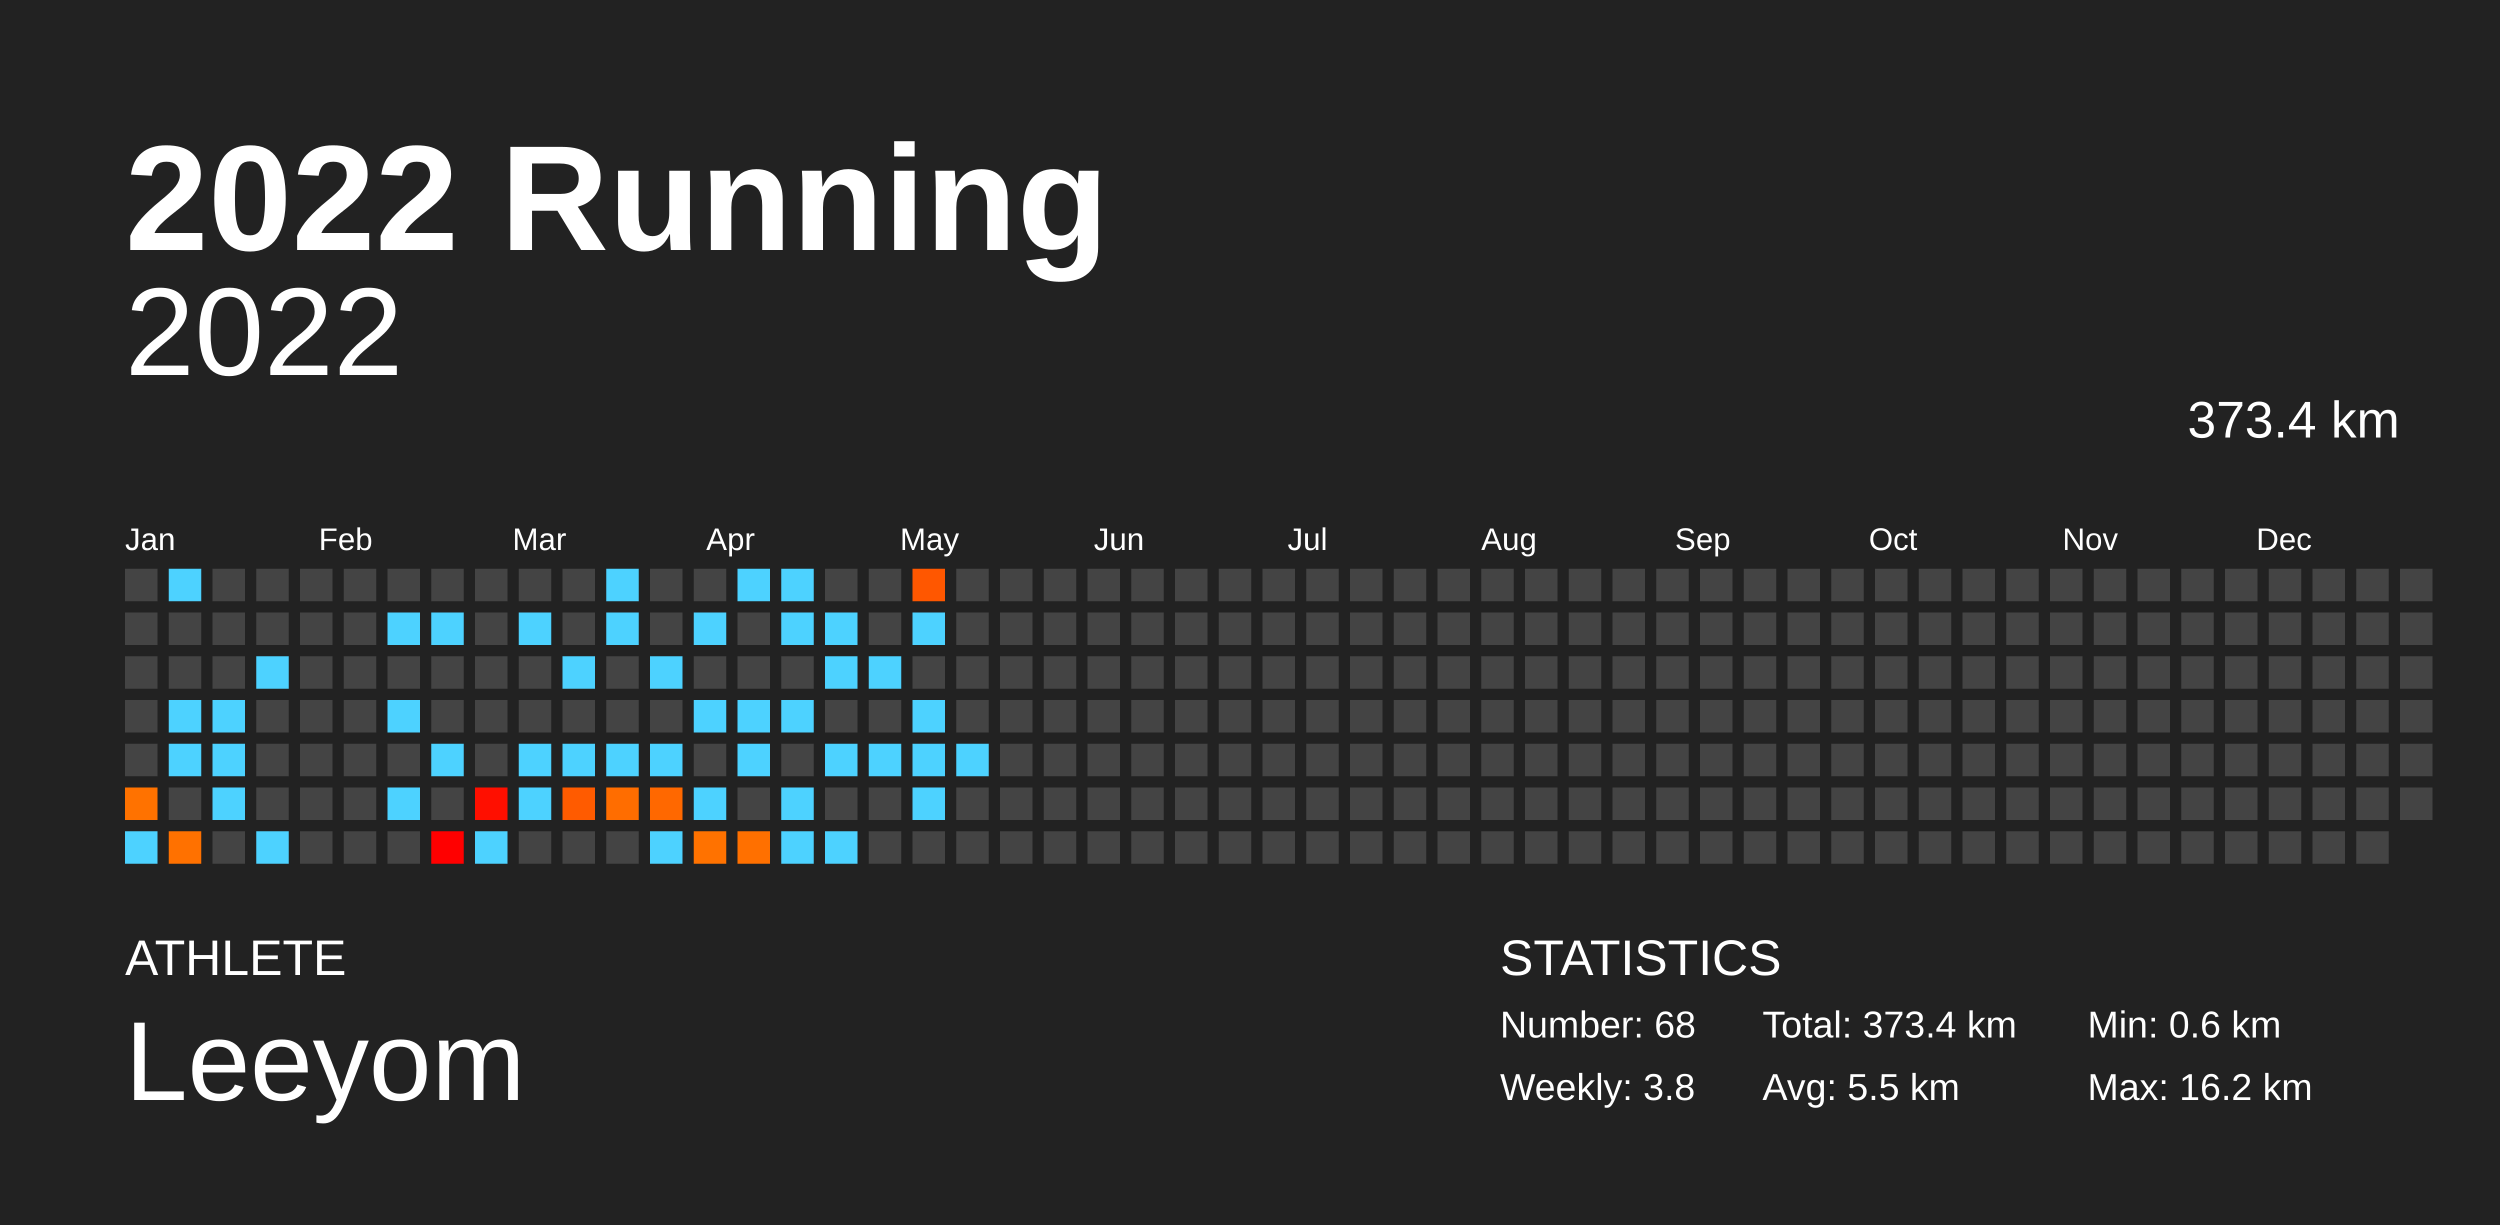
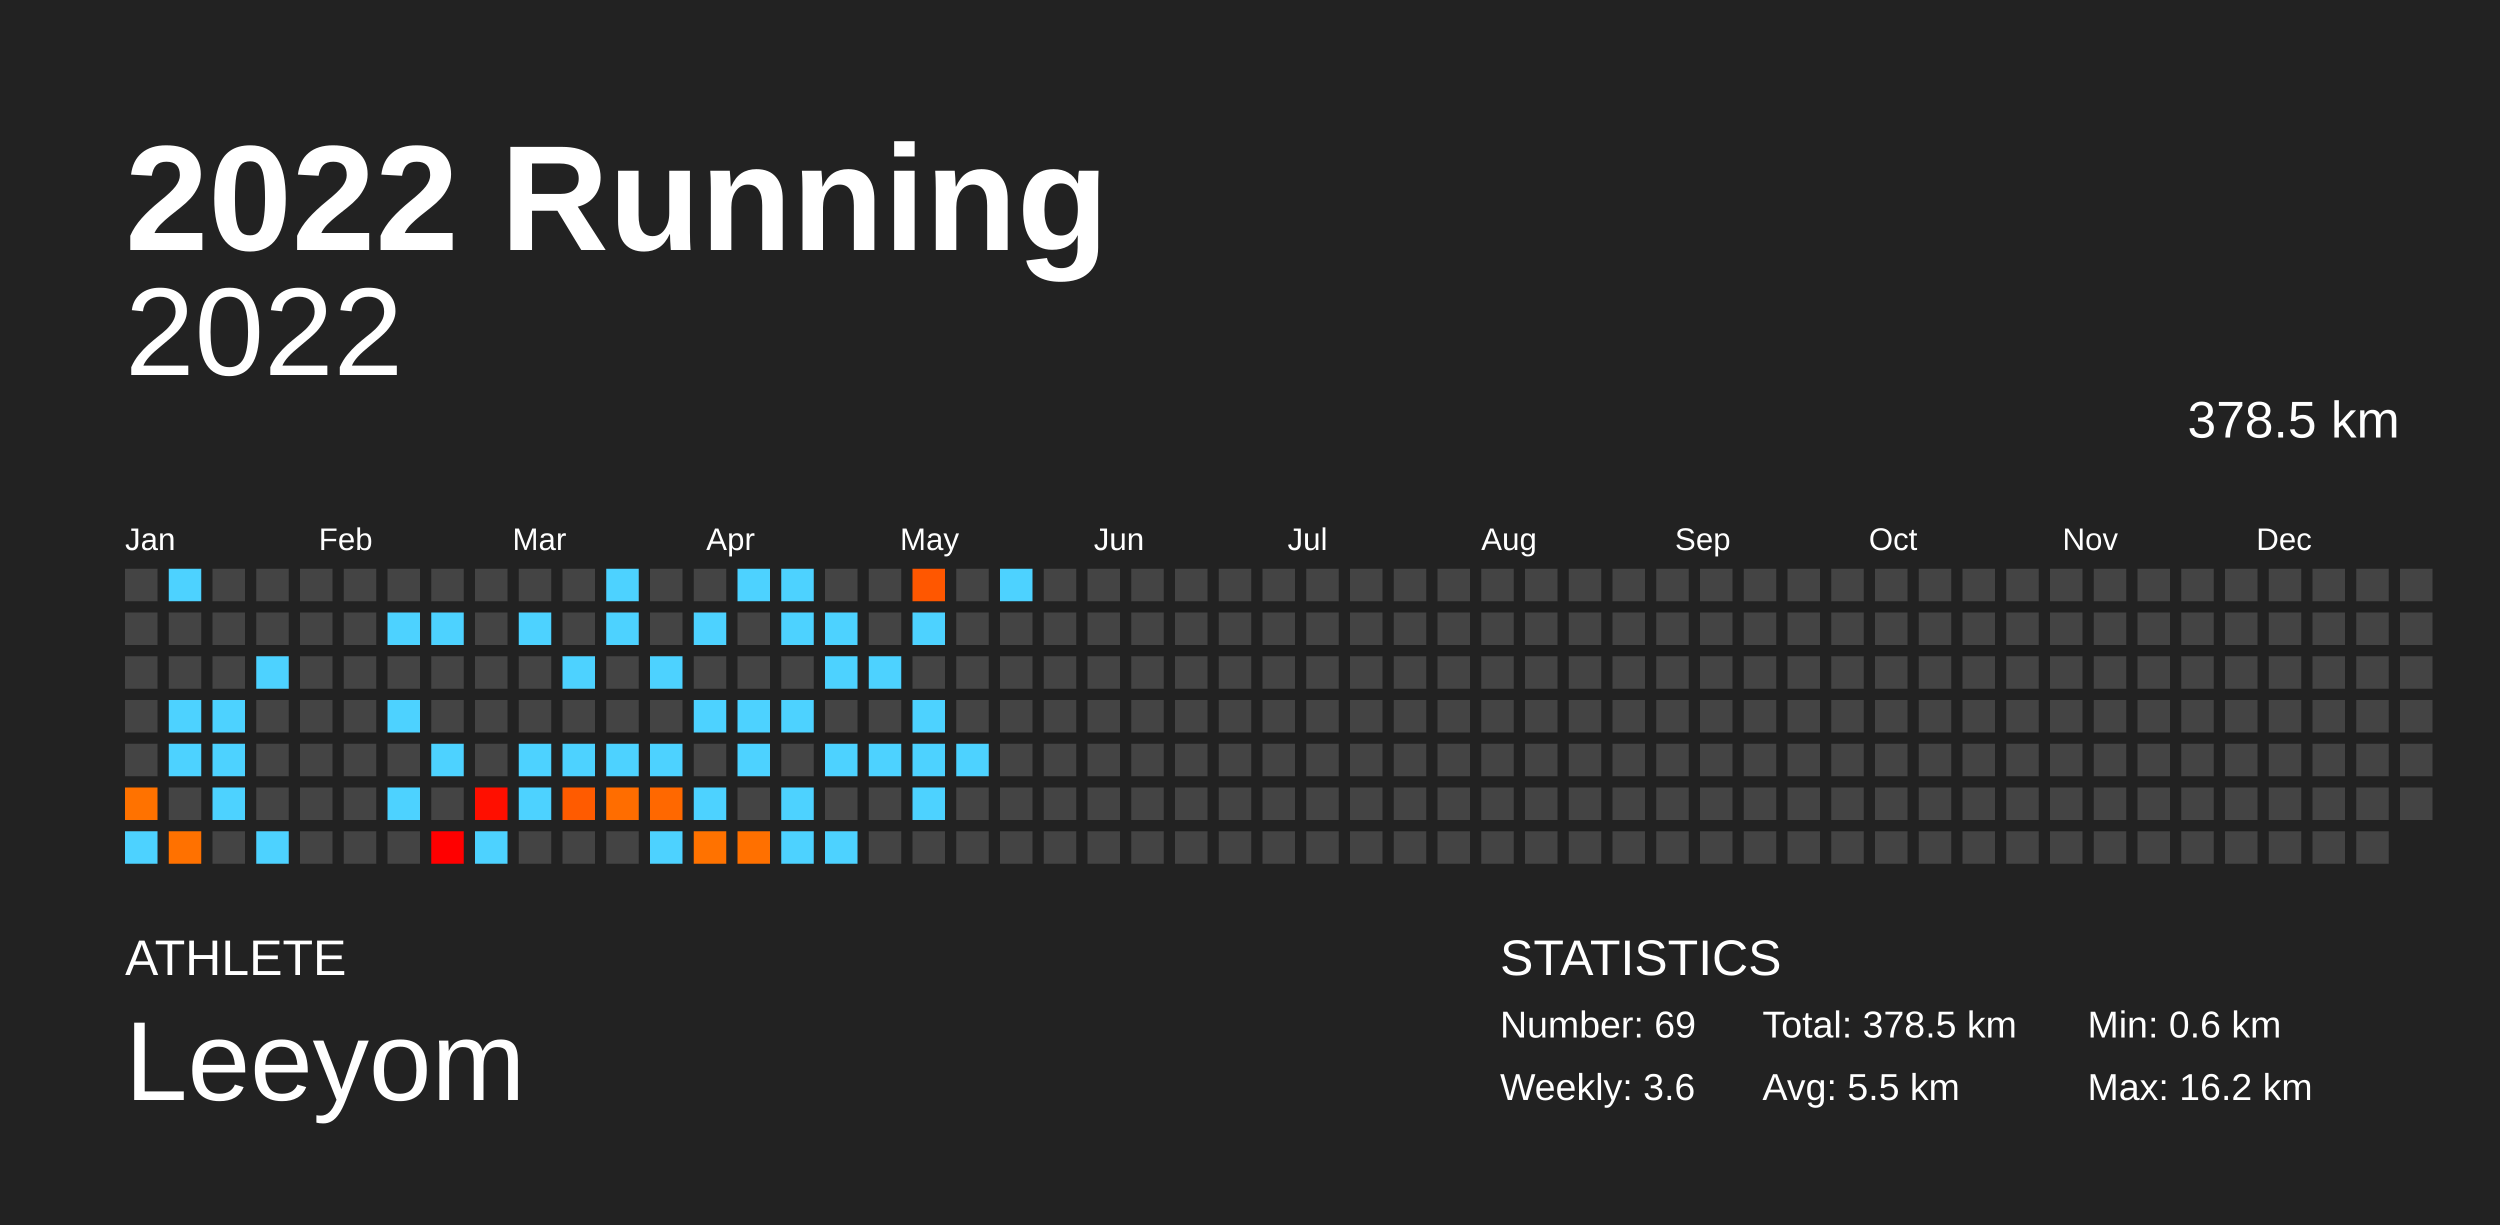
<svg xmlns="http://www.w3.org/2000/svg" baseProfile="full" height="98mm" version="1.1" viewBox="0,0,200,98" width="200mm">
  <defs />
  <rect fill="#222222" height="98" width="200" x="0" y="0" />
  <text fill="#FFFFFF" style="font-size:12px; font-family:Arial; font-weight:bold;" x="10" y="20">2022 Running</text>
  <text fill="#FFFFFF" style="font-size:4px; font-family:Arial" x="10" y="78">ATHLETE</text>
  <text fill="#FFFFFF" style="font-size:9px; font-family:Arial" x="10" y="88">Leeyom</text>
  <text fill="#FFFFFF" style="font-size:4px; font-family:Arial" x="120" y="78">STATISTICS</text>
-   <text fill="#FFFFFF" style="font-size:3px; font-family:Arial" x="120" y="83">Number: 68</text>
-   <text fill="#FFFFFF" style="font-size:3px; font-family:Arial" x="120" y="88">Weekly: 3.8</text>
-   <text fill="#FFFFFF" style="font-size:3px; font-family:Arial" x="141" y="83">Total: 373.4 km</text>
+   <text fill="#FFFFFF" style="font-size:3px; font-family:Arial" x="120" y="83">Number: 69</text>
+   <text fill="#FFFFFF" style="font-size:3px; font-family:Arial" x="120" y="88">Weekly: 3.6</text>
+   <text fill="#FFFFFF" style="font-size:3px; font-family:Arial" x="141" y="83">Total: 378.5 km</text>
  <text fill="#FFFFFF" style="font-size:3px; font-family:Arial" x="141" y="88">Avg: 5.5 km</text>
  <text fill="#FFFFFF" style="font-size:3px; font-family:Arial" x="167" y="83">Min: 0.6 km</text>
  <text fill="#FFFFFF" style="font-size:3px; font-family:Arial" x="167" y="88">Max: 16.2 km</text>
  <text alignment-baseline="hanging" fill="#FFFFFF" style="font-size:10.0px; font-family:Arial;" x="10" y="30">2022</text>
-   <text alignment-baseline="hanging" fill="#FFFFFF" style="font-size:4.125px; font-family:Arial;" x="175" y="35">373.4 km</text>
+   <text alignment-baseline="hanging" fill="#FFFFFF" style="font-size:4.125px; font-family:Arial;" x="175" y="35">378.5 km</text>
  <text fill="#FFFFFF" style="font-size:2.5px; font-family:Arial" x="10.0" y="44">Jan</text>
  <text fill="#FFFFFF" style="font-size:2.5px; font-family:Arial" x="25.5" y="44">Feb</text>
  <text fill="#FFFFFF" style="font-size:2.5px; font-family:Arial" x="41.0" y="44">Mar</text>
  <text fill="#FFFFFF" style="font-size:2.5px; font-family:Arial" x="56.5" y="44">Apr</text>
  <text fill="#FFFFFF" style="font-size:2.5px; font-family:Arial" x="72.0" y="44">May</text>
  <text fill="#FFFFFF" style="font-size:2.5px; font-family:Arial" x="87.5" y="44">Jun</text>
  <text fill="#FFFFFF" style="font-size:2.5px; font-family:Arial" x="103.0" y="44">Jul</text>
  <text fill="#FFFFFF" style="font-size:2.5px; font-family:Arial" x="118.5" y="44">Aug</text>
  <text fill="#FFFFFF" style="font-size:2.5px; font-family:Arial" x="134.0" y="44">Sep</text>
  <text fill="#FFFFFF" style="font-size:2.5px; font-family:Arial" x="149.5" y="44">Oct</text>
  <text fill="#FFFFFF" style="font-size:2.5px; font-family:Arial" x="165.0" y="44">Nov</text>
  <text fill="#FFFFFF" style="font-size:2.5px; font-family:Arial" x="180.5" y="44">Dec</text>
  <rect fill="#444444" height="2.6" width="2.6" x="10.0" y="45.5" />
  <rect fill="#444444" height="2.6" width="2.6" x="10.0" y="49.0" />
  <rect fill="#444444" height="2.6" width="2.6" x="10.0" y="52.5" />
  <rect fill="#444444" height="2.6" width="2.6" x="10.0" y="56.0" />
  <rect fill="#444444" height="2.6" width="2.6" x="10.0" y="59.5" />
  <rect fill="#ff7200" height="2.6" width="2.6" x="10.0" y="63.0" />
  <rect fill="#4dd2ff" height="2.6" width="2.6" x="10.0" y="66.5" />
  <rect fill="#4dd2ff" height="2.6" width="2.6" x="13.5" y="45.5" />
  <rect fill="#444444" height="2.6" width="2.6" x="13.5" y="49.0" />
  <rect fill="#444444" height="2.6" width="2.6" x="13.5" y="52.5" />
  <rect fill="#4dd2ff" height="2.6" width="2.6" x="13.5" y="56.0" />
  <rect fill="#4dd2ff" height="2.6" width="2.6" x="13.5" y="59.5" />
  <rect fill="#444444" height="2.6" width="2.6" x="13.5" y="63.0" />
  <rect fill="#ff7100" height="2.6" width="2.6" x="13.5" y="66.5" />
  <rect fill="#444444" height="2.6" width="2.6" x="17.0" y="45.5" />
  <rect fill="#444444" height="2.6" width="2.6" x="17.0" y="49.0" />
  <rect fill="#444444" height="2.6" width="2.6" x="17.0" y="52.5" />
  <rect fill="#4dd2ff" height="2.6" width="2.6" x="17.0" y="56.0" />
  <rect fill="#4dd2ff" height="2.6" width="2.6" x="17.0" y="59.5" />
  <rect fill="#4dd2ff" height="2.6" width="2.6" x="17.0" y="63.0" />
  <rect fill="#444444" height="2.6" width="2.6" x="17.0" y="66.5" />
  <rect fill="#444444" height="2.6" width="2.6" x="20.5" y="45.5" />
  <rect fill="#444444" height="2.6" width="2.6" x="20.5" y="49.0" />
  <rect fill="#4dd2ff" height="2.6" width="2.6" x="20.5" y="52.5" />
  <rect fill="#444444" height="2.6" width="2.6" x="20.5" y="56.0" />
  <rect fill="#444444" height="2.6" width="2.6" x="20.5" y="59.5" />
  <rect fill="#444444" height="2.6" width="2.6" x="20.5" y="63.0" />
  <rect fill="#4dd2ff" height="2.6" width="2.6" x="20.5" y="66.5" />
  <rect fill="#444444" height="2.6" width="2.6" x="24.0" y="45.5" />
  <rect fill="#444444" height="2.6" width="2.6" x="24.0" y="49.0" />
  <rect fill="#444444" height="2.6" width="2.6" x="24.0" y="52.5" />
  <rect fill="#444444" height="2.6" width="2.6" x="24.0" y="56.0" />
  <rect fill="#444444" height="2.6" width="2.6" x="24.0" y="59.5" />
  <rect fill="#444444" height="2.6" width="2.6" x="24.0" y="63.0" />
  <rect fill="#444444" height="2.6" width="2.6" x="24.0" y="66.5" />
  <rect fill="#444444" height="2.6" width="2.6" x="27.5" y="45.5" />
  <rect fill="#444444" height="2.6" width="2.6" x="27.5" y="49.0" />
  <rect fill="#444444" height="2.6" width="2.6" x="27.5" y="52.5" />
  <rect fill="#444444" height="2.6" width="2.6" x="27.5" y="56.0" />
  <rect fill="#444444" height="2.6" width="2.6" x="27.5" y="59.5" />
  <rect fill="#444444" height="2.6" width="2.6" x="27.5" y="63.0" />
  <rect fill="#444444" height="2.6" width="2.6" x="27.5" y="66.5" />
  <rect fill="#444444" height="2.6" width="2.6" x="31.0" y="45.5" />
  <rect fill="#4dd2ff" height="2.6" width="2.6" x="31.0" y="49.0" />
  <rect fill="#444444" height="2.6" width="2.6" x="31.0" y="52.5" />
  <rect fill="#4dd2ff" height="2.6" width="2.6" x="31.0" y="56.0" />
  <rect fill="#444444" height="2.6" width="2.6" x="31.0" y="59.5" />
  <rect fill="#4dd2ff" height="2.6" width="2.6" x="31.0" y="63.0" />
  <rect fill="#444444" height="2.6" width="2.6" x="31.0" y="66.5" />
  <rect fill="#444444" height="2.6" width="2.6" x="34.5" y="45.5" />
  <rect fill="#4dd2ff" height="2.6" width="2.6" x="34.5" y="49.0" />
  <rect fill="#444444" height="2.6" width="2.6" x="34.5" y="52.5" />
  <rect fill="#444444" height="2.6" width="2.6" x="34.5" y="56.0" />
  <rect fill="#4dd2ff" height="2.6" width="2.6" x="34.5" y="59.5" />
  <rect fill="#444444" height="2.6" width="2.6" x="34.5" y="63.0" />
  <rect fill="#ff0000" height="2.6" width="2.6" x="34.5" y="66.5" />
  <rect fill="#444444" height="2.6" width="2.6" x="38.0" y="45.5" />
  <rect fill="#444444" height="2.6" width="2.6" x="38.0" y="49.0" />
  <rect fill="#444444" height="2.6" width="2.6" x="38.0" y="52.5" />
  <rect fill="#444444" height="2.6" width="2.6" x="38.0" y="56.0" />
  <rect fill="#444444" height="2.6" width="2.6" x="38.0" y="59.5" />
  <rect fill="#ff0f00" height="2.6" width="2.6" x="38.0" y="63.0" />
  <rect fill="#4dd2ff" height="2.6" width="2.6" x="38.0" y="66.5" />
  <rect fill="#444444" height="2.6" width="2.6" x="41.5" y="45.5" />
  <rect fill="#4dd2ff" height="2.6" width="2.6" x="41.5" y="49.0" />
  <rect fill="#444444" height="2.6" width="2.6" x="41.5" y="52.5" />
  <rect fill="#444444" height="2.6" width="2.6" x="41.5" y="56.0" />
  <rect fill="#4dd2ff" height="2.6" width="2.6" x="41.5" y="59.5" />
  <rect fill="#4dd2ff" height="2.6" width="2.6" x="41.5" y="63.0" />
  <rect fill="#444444" height="2.6" width="2.6" x="41.5" y="66.5" />
  <rect fill="#444444" height="2.6" width="2.6" x="45.0" y="45.5" />
  <rect fill="#444444" height="2.6" width="2.6" x="45.0" y="49.0" />
  <rect fill="#4dd2ff" height="2.6" width="2.6" x="45.0" y="52.5" />
  <rect fill="#444444" height="2.6" width="2.6" x="45.0" y="56.0" />
  <rect fill="#4dd2ff" height="2.6" width="2.6" x="45.0" y="59.5" />
  <rect fill="#ff5b00" height="2.6" width="2.6" x="45.0" y="63.0" />
  <rect fill="#444444" height="2.6" width="2.6" x="45.0" y="66.5" />
  <rect fill="#4dd2ff" height="2.6" width="2.6" x="48.5" y="45.5" />
  <rect fill="#4dd2ff" height="2.6" width="2.6" x="48.5" y="49.0" />
  <rect fill="#444444" height="2.6" width="2.6" x="48.5" y="52.5" />
  <rect fill="#444444" height="2.6" width="2.6" x="48.5" y="56.0" />
  <rect fill="#4dd2ff" height="2.6" width="2.6" x="48.5" y="59.5" />
  <rect fill="#ff6d00" height="2.6" width="2.6" x="48.5" y="63.0" />
  <rect fill="#444444" height="2.6" width="2.6" x="48.5" y="66.5" />
  <rect fill="#444444" height="2.6" width="2.6" x="52.0" y="45.5" />
  <rect fill="#444444" height="2.6" width="2.6" x="52.0" y="49.0" />
  <rect fill="#4dd2ff" height="2.6" width="2.6" x="52.0" y="52.5" />
  <rect fill="#444444" height="2.6" width="2.6" x="52.0" y="56.0" />
  <rect fill="#4dd2ff" height="2.6" width="2.6" x="52.0" y="59.5" />
  <rect fill="#ff6800" height="2.6" width="2.6" x="52.0" y="63.0" />
  <rect fill="#4dd2ff" height="2.6" width="2.6" x="52.0" y="66.5" />
  <rect fill="#444444" height="2.6" width="2.6" x="55.5" y="45.5" />
  <rect fill="#4dd2ff" height="2.6" width="2.6" x="55.5" y="49.0" />
  <rect fill="#444444" height="2.6" width="2.6" x="55.5" y="52.5" />
  <rect fill="#4dd2ff" height="2.6" width="2.6" x="55.5" y="56.0" />
  <rect fill="#444444" height="2.6" width="2.6" x="55.5" y="59.5" />
  <rect fill="#4dd2ff" height="2.6" width="2.6" x="55.5" y="63.0" />
  <rect fill="#ff7200" height="2.6" width="2.6" x="55.5" y="66.5" />
  <rect fill="#4dd2ff" height="2.6" width="2.6" x="59.0" y="45.5" />
  <rect fill="#444444" height="2.6" width="2.6" x="59.0" y="49.0" />
  <rect fill="#444444" height="2.6" width="2.6" x="59.0" y="52.5" />
  <rect fill="#4dd2ff" height="2.6" width="2.6" x="59.0" y="56.0" />
  <rect fill="#4dd2ff" height="2.6" width="2.6" x="59.0" y="59.5" />
  <rect fill="#444444" height="2.6" width="2.6" x="59.0" y="63.0" />
  <rect fill="#ff7000" height="2.6" width="2.6" x="59.0" y="66.5" />
  <rect fill="#4dd2ff" height="2.6" width="2.6" x="62.5" y="45.5" />
  <rect fill="#4dd2ff" height="2.6" width="2.6" x="62.5" y="49.0" />
  <rect fill="#444444" height="2.6" width="2.6" x="62.5" y="52.5" />
  <rect fill="#4dd2ff" height="2.6" width="2.6" x="62.5" y="56.0" />
  <rect fill="#444444" height="2.6" width="2.6" x="62.5" y="59.5" />
  <rect fill="#4dd2ff" height="2.6" width="2.6" x="62.5" y="63.0" />
  <rect fill="#4dd2ff" height="2.6" width="2.6" x="62.5" y="66.5" />
  <rect fill="#444444" height="2.6" width="2.6" x="66.0" y="45.5" />
  <rect fill="#4dd2ff" height="2.6" width="2.6" x="66.0" y="49.0" />
  <rect fill="#4dd2ff" height="2.6" width="2.6" x="66.0" y="52.5" />
  <rect fill="#444444" height="2.6" width="2.6" x="66.0" y="56.0" />
  <rect fill="#4dd2ff" height="2.6" width="2.6" x="66.0" y="59.5" />
  <rect fill="#444444" height="2.6" width="2.6" x="66.0" y="63.0" />
  <rect fill="#4dd2ff" height="2.6" width="2.6" x="66.0" y="66.5" />
  <rect fill="#444444" height="2.6" width="2.6" x="69.5" y="45.5" />
  <rect fill="#444444" height="2.6" width="2.6" x="69.5" y="49.0" />
  <rect fill="#4dd2ff" height="2.6" width="2.6" x="69.5" y="52.5" />
  <rect fill="#444444" height="2.6" width="2.6" x="69.5" y="56.0" />
  <rect fill="#4dd2ff" height="2.6" width="2.6" x="69.5" y="59.5" />
  <rect fill="#444444" height="2.6" width="2.6" x="69.5" y="63.0" />
  <rect fill="#444444" height="2.6" width="2.6" x="69.5" y="66.5" />
  <rect fill="#ff5700" height="2.6" width="2.6" x="73.0" y="45.5" />
  <rect fill="#4dd2ff" height="2.6" width="2.6" x="73.0" y="49.0" />
  <rect fill="#444444" height="2.6" width="2.6" x="73.0" y="52.5" />
  <rect fill="#4dd2ff" height="2.6" width="2.6" x="73.0" y="56.0" />
  <rect fill="#4dd2ff" height="2.6" width="2.6" x="73.0" y="59.5" />
  <rect fill="#4dd2ff" height="2.6" width="2.6" x="73.0" y="63.0" />
  <rect fill="#444444" height="2.6" width="2.6" x="73.0" y="66.5" />
  <rect fill="#444444" height="2.6" width="2.6" x="76.5" y="45.5" />
  <rect fill="#444444" height="2.6" width="2.6" x="76.5" y="49.0" />
  <rect fill="#444444" height="2.6" width="2.6" x="76.5" y="52.5" />
  <rect fill="#444444" height="2.6" width="2.6" x="76.5" y="56.0" />
  <rect fill="#4dd2ff" height="2.6" width="2.6" x="76.5" y="59.5" />
  <rect fill="#444444" height="2.6" width="2.6" x="76.5" y="63.0" />
  <rect fill="#444444" height="2.6" width="2.6" x="76.5" y="66.5" />
-   <rect fill="#444444" height="2.6" width="2.6" x="80.0" y="45.5" />
+   <rect fill="#4dd2ff" height="2.6" width="2.6" x="80.0" y="45.5" />
  <rect fill="#444444" height="2.6" width="2.6" x="80.0" y="49.0" />
  <rect fill="#444444" height="2.6" width="2.6" x="80.0" y="52.5" />
  <rect fill="#444444" height="2.6" width="2.6" x="80.0" y="56.0" />
  <rect fill="#444444" height="2.6" width="2.6" x="80.0" y="59.5" />
  <rect fill="#444444" height="2.6" width="2.6" x="80.0" y="63.0" />
  <rect fill="#444444" height="2.6" width="2.6" x="80.0" y="66.5" />
  <rect fill="#444444" height="2.6" width="2.6" x="83.5" y="45.5" />
  <rect fill="#444444" height="2.6" width="2.6" x="83.5" y="49.0" />
  <rect fill="#444444" height="2.6" width="2.6" x="83.5" y="52.5" />
  <rect fill="#444444" height="2.6" width="2.6" x="83.5" y="56.0" />
  <rect fill="#444444" height="2.6" width="2.6" x="83.5" y="59.5" />
  <rect fill="#444444" height="2.6" width="2.6" x="83.5" y="63.0" />
  <rect fill="#444444" height="2.6" width="2.6" x="83.5" y="66.5" />
  <rect fill="#444444" height="2.6" width="2.6" x="87.0" y="45.5" />
  <rect fill="#444444" height="2.6" width="2.6" x="87.0" y="49.0" />
  <rect fill="#444444" height="2.6" width="2.6" x="87.0" y="52.5" />
  <rect fill="#444444" height="2.6" width="2.6" x="87.0" y="56.0" />
  <rect fill="#444444" height="2.6" width="2.6" x="87.0" y="59.5" />
  <rect fill="#444444" height="2.6" width="2.6" x="87.0" y="63.0" />
  <rect fill="#444444" height="2.6" width="2.6" x="87.0" y="66.5" />
  <rect fill="#444444" height="2.6" width="2.6" x="90.5" y="45.5" />
  <rect fill="#444444" height="2.6" width="2.6" x="90.5" y="49.0" />
  <rect fill="#444444" height="2.6" width="2.6" x="90.5" y="52.5" />
  <rect fill="#444444" height="2.6" width="2.6" x="90.5" y="56.0" />
  <rect fill="#444444" height="2.6" width="2.6" x="90.5" y="59.5" />
  <rect fill="#444444" height="2.6" width="2.6" x="90.5" y="63.0" />
  <rect fill="#444444" height="2.6" width="2.6" x="90.5" y="66.5" />
  <rect fill="#444444" height="2.6" width="2.6" x="94.0" y="45.5" />
  <rect fill="#444444" height="2.6" width="2.6" x="94.0" y="49.0" />
  <rect fill="#444444" height="2.6" width="2.6" x="94.0" y="52.5" />
  <rect fill="#444444" height="2.6" width="2.6" x="94.0" y="56.0" />
  <rect fill="#444444" height="2.6" width="2.6" x="94.0" y="59.5" />
  <rect fill="#444444" height="2.6" width="2.6" x="94.0" y="63.0" />
  <rect fill="#444444" height="2.6" width="2.6" x="94.0" y="66.5" />
  <rect fill="#444444" height="2.6" width="2.6" x="97.5" y="45.5" />
  <rect fill="#444444" height="2.6" width="2.6" x="97.5" y="49.0" />
  <rect fill="#444444" height="2.6" width="2.6" x="97.5" y="52.5" />
  <rect fill="#444444" height="2.6" width="2.6" x="97.5" y="56.0" />
  <rect fill="#444444" height="2.6" width="2.6" x="97.5" y="59.5" />
  <rect fill="#444444" height="2.6" width="2.6" x="97.5" y="63.0" />
  <rect fill="#444444" height="2.6" width="2.6" x="97.5" y="66.5" />
  <rect fill="#444444" height="2.6" width="2.6" x="101.0" y="45.5" />
  <rect fill="#444444" height="2.6" width="2.6" x="101.0" y="49.0" />
  <rect fill="#444444" height="2.6" width="2.6" x="101.0" y="52.5" />
  <rect fill="#444444" height="2.6" width="2.6" x="101.0" y="56.0" />
  <rect fill="#444444" height="2.6" width="2.6" x="101.0" y="59.5" />
  <rect fill="#444444" height="2.6" width="2.6" x="101.0" y="63.0" />
  <rect fill="#444444" height="2.6" width="2.6" x="101.0" y="66.5" />
  <rect fill="#444444" height="2.6" width="2.6" x="104.5" y="45.5" />
  <rect fill="#444444" height="2.6" width="2.6" x="104.5" y="49.0" />
  <rect fill="#444444" height="2.6" width="2.6" x="104.5" y="52.5" />
  <rect fill="#444444" height="2.6" width="2.6" x="104.5" y="56.0" />
  <rect fill="#444444" height="2.6" width="2.6" x="104.5" y="59.5" />
  <rect fill="#444444" height="2.6" width="2.6" x="104.5" y="63.0" />
  <rect fill="#444444" height="2.6" width="2.6" x="104.5" y="66.5" />
  <rect fill="#444444" height="2.6" width="2.6" x="108.0" y="45.5" />
  <rect fill="#444444" height="2.6" width="2.6" x="108.0" y="49.0" />
  <rect fill="#444444" height="2.6" width="2.6" x="108.0" y="52.5" />
  <rect fill="#444444" height="2.6" width="2.6" x="108.0" y="56.0" />
  <rect fill="#444444" height="2.6" width="2.6" x="108.0" y="59.5" />
  <rect fill="#444444" height="2.6" width="2.6" x="108.0" y="63.0" />
  <rect fill="#444444" height="2.6" width="2.6" x="108.0" y="66.5" />
  <rect fill="#444444" height="2.6" width="2.6" x="111.5" y="45.5" />
  <rect fill="#444444" height="2.6" width="2.6" x="111.5" y="49.0" />
  <rect fill="#444444" height="2.6" width="2.6" x="111.5" y="52.5" />
  <rect fill="#444444" height="2.6" width="2.6" x="111.5" y="56.0" />
  <rect fill="#444444" height="2.6" width="2.6" x="111.5" y="59.5" />
  <rect fill="#444444" height="2.6" width="2.6" x="111.5" y="63.0" />
  <rect fill="#444444" height="2.6" width="2.6" x="111.5" y="66.5" />
  <rect fill="#444444" height="2.6" width="2.6" x="115.0" y="45.5" />
  <rect fill="#444444" height="2.6" width="2.6" x="115.0" y="49.0" />
  <rect fill="#444444" height="2.6" width="2.6" x="115.0" y="52.5" />
  <rect fill="#444444" height="2.6" width="2.6" x="115.0" y="56.0" />
  <rect fill="#444444" height="2.6" width="2.6" x="115.0" y="59.5" />
  <rect fill="#444444" height="2.6" width="2.6" x="115.0" y="63.0" />
  <rect fill="#444444" height="2.6" width="2.6" x="115.0" y="66.5" />
  <rect fill="#444444" height="2.6" width="2.6" x="118.5" y="45.5" />
  <rect fill="#444444" height="2.6" width="2.6" x="118.5" y="49.0" />
  <rect fill="#444444" height="2.6" width="2.6" x="118.5" y="52.5" />
  <rect fill="#444444" height="2.6" width="2.6" x="118.5" y="56.0" />
  <rect fill="#444444" height="2.6" width="2.6" x="118.5" y="59.5" />
  <rect fill="#444444" height="2.6" width="2.6" x="118.5" y="63.0" />
  <rect fill="#444444" height="2.6" width="2.6" x="118.5" y="66.5" />
  <rect fill="#444444" height="2.6" width="2.6" x="122.0" y="45.5" />
  <rect fill="#444444" height="2.6" width="2.6" x="122.0" y="49.0" />
  <rect fill="#444444" height="2.6" width="2.6" x="122.0" y="52.5" />
  <rect fill="#444444" height="2.6" width="2.6" x="122.0" y="56.0" />
  <rect fill="#444444" height="2.6" width="2.6" x="122.0" y="59.5" />
  <rect fill="#444444" height="2.6" width="2.6" x="122.0" y="63.0" />
  <rect fill="#444444" height="2.6" width="2.6" x="122.0" y="66.5" />
  <rect fill="#444444" height="2.6" width="2.6" x="125.5" y="45.5" />
  <rect fill="#444444" height="2.6" width="2.6" x="125.5" y="49.0" />
  <rect fill="#444444" height="2.6" width="2.6" x="125.5" y="52.5" />
  <rect fill="#444444" height="2.6" width="2.6" x="125.5" y="56.0" />
  <rect fill="#444444" height="2.6" width="2.6" x="125.5" y="59.5" />
  <rect fill="#444444" height="2.6" width="2.6" x="125.5" y="63.0" />
  <rect fill="#444444" height="2.6" width="2.6" x="125.5" y="66.5" />
  <rect fill="#444444" height="2.6" width="2.6" x="129.0" y="45.5" />
  <rect fill="#444444" height="2.6" width="2.6" x="129.0" y="49.0" />
  <rect fill="#444444" height="2.6" width="2.6" x="129.0" y="52.5" />
  <rect fill="#444444" height="2.6" width="2.6" x="129.0" y="56.0" />
  <rect fill="#444444" height="2.6" width="2.6" x="129.0" y="59.5" />
  <rect fill="#444444" height="2.6" width="2.6" x="129.0" y="63.0" />
  <rect fill="#444444" height="2.6" width="2.6" x="129.0" y="66.5" />
  <rect fill="#444444" height="2.6" width="2.6" x="132.5" y="45.5" />
  <rect fill="#444444" height="2.6" width="2.6" x="132.5" y="49.0" />
  <rect fill="#444444" height="2.6" width="2.6" x="132.5" y="52.5" />
  <rect fill="#444444" height="2.6" width="2.6" x="132.5" y="56.0" />
  <rect fill="#444444" height="2.6" width="2.6" x="132.5" y="59.5" />
  <rect fill="#444444" height="2.6" width="2.6" x="132.5" y="63.0" />
  <rect fill="#444444" height="2.6" width="2.6" x="132.5" y="66.5" />
  <rect fill="#444444" height="2.6" width="2.6" x="136.0" y="45.5" />
  <rect fill="#444444" height="2.6" width="2.6" x="136.0" y="49.0" />
  <rect fill="#444444" height="2.6" width="2.6" x="136.0" y="52.5" />
  <rect fill="#444444" height="2.6" width="2.6" x="136.0" y="56.0" />
  <rect fill="#444444" height="2.6" width="2.6" x="136.0" y="59.5" />
  <rect fill="#444444" height="2.6" width="2.6" x="136.0" y="63.0" />
  <rect fill="#444444" height="2.6" width="2.6" x="136.0" y="66.5" />
  <rect fill="#444444" height="2.6" width="2.6" x="139.5" y="45.5" />
  <rect fill="#444444" height="2.6" width="2.6" x="139.5" y="49.0" />
  <rect fill="#444444" height="2.6" width="2.6" x="139.5" y="52.5" />
  <rect fill="#444444" height="2.6" width="2.6" x="139.5" y="56.0" />
  <rect fill="#444444" height="2.6" width="2.6" x="139.5" y="59.5" />
  <rect fill="#444444" height="2.6" width="2.6" x="139.5" y="63.0" />
  <rect fill="#444444" height="2.6" width="2.6" x="139.5" y="66.5" />
  <rect fill="#444444" height="2.6" width="2.6" x="143.0" y="45.5" />
  <rect fill="#444444" height="2.6" width="2.6" x="143.0" y="49.0" />
  <rect fill="#444444" height="2.6" width="2.6" x="143.0" y="52.5" />
  <rect fill="#444444" height="2.6" width="2.6" x="143.0" y="56.0" />
  <rect fill="#444444" height="2.6" width="2.6" x="143.0" y="59.5" />
  <rect fill="#444444" height="2.6" width="2.6" x="143.0" y="63.0" />
  <rect fill="#444444" height="2.6" width="2.6" x="143.0" y="66.5" />
  <rect fill="#444444" height="2.6" width="2.6" x="146.5" y="45.5" />
  <rect fill="#444444" height="2.6" width="2.6" x="146.5" y="49.0" />
  <rect fill="#444444" height="2.6" width="2.6" x="146.5" y="52.5" />
  <rect fill="#444444" height="2.6" width="2.6" x="146.5" y="56.0" />
  <rect fill="#444444" height="2.6" width="2.6" x="146.5" y="59.5" />
  <rect fill="#444444" height="2.6" width="2.6" x="146.5" y="63.0" />
  <rect fill="#444444" height="2.6" width="2.6" x="146.5" y="66.5" />
  <rect fill="#444444" height="2.6" width="2.6" x="150.0" y="45.5" />
  <rect fill="#444444" height="2.6" width="2.6" x="150.0" y="49.0" />
  <rect fill="#444444" height="2.6" width="2.6" x="150.0" y="52.5" />
  <rect fill="#444444" height="2.6" width="2.6" x="150.0" y="56.0" />
  <rect fill="#444444" height="2.6" width="2.6" x="150.0" y="59.5" />
  <rect fill="#444444" height="2.6" width="2.6" x="150.0" y="63.0" />
  <rect fill="#444444" height="2.6" width="2.6" x="150.0" y="66.5" />
  <rect fill="#444444" height="2.6" width="2.6" x="153.5" y="45.5" />
  <rect fill="#444444" height="2.6" width="2.6" x="153.5" y="49.0" />
  <rect fill="#444444" height="2.6" width="2.6" x="153.5" y="52.5" />
  <rect fill="#444444" height="2.6" width="2.6" x="153.5" y="56.0" />
  <rect fill="#444444" height="2.6" width="2.6" x="153.5" y="59.5" />
  <rect fill="#444444" height="2.6" width="2.6" x="153.5" y="63.0" />
  <rect fill="#444444" height="2.6" width="2.6" x="153.5" y="66.5" />
  <rect fill="#444444" height="2.6" width="2.6" x="157.0" y="45.5" />
  <rect fill="#444444" height="2.6" width="2.6" x="157.0" y="49.0" />
  <rect fill="#444444" height="2.6" width="2.6" x="157.0" y="52.5" />
  <rect fill="#444444" height="2.6" width="2.6" x="157.0" y="56.0" />
  <rect fill="#444444" height="2.6" width="2.6" x="157.0" y="59.5" />
  <rect fill="#444444" height="2.6" width="2.6" x="157.0" y="63.0" />
  <rect fill="#444444" height="2.6" width="2.6" x="157.0" y="66.5" />
  <rect fill="#444444" height="2.6" width="2.6" x="160.5" y="45.5" />
  <rect fill="#444444" height="2.6" width="2.6" x="160.5" y="49.0" />
  <rect fill="#444444" height="2.6" width="2.6" x="160.5" y="52.5" />
  <rect fill="#444444" height="2.6" width="2.6" x="160.5" y="56.0" />
  <rect fill="#444444" height="2.6" width="2.6" x="160.5" y="59.5" />
  <rect fill="#444444" height="2.6" width="2.6" x="160.5" y="63.0" />
  <rect fill="#444444" height="2.6" width="2.6" x="160.5" y="66.5" />
  <rect fill="#444444" height="2.6" width="2.6" x="164.0" y="45.5" />
  <rect fill="#444444" height="2.6" width="2.6" x="164.0" y="49.0" />
  <rect fill="#444444" height="2.6" width="2.6" x="164.0" y="52.5" />
  <rect fill="#444444" height="2.6" width="2.6" x="164.0" y="56.0" />
  <rect fill="#444444" height="2.6" width="2.6" x="164.0" y="59.5" />
  <rect fill="#444444" height="2.6" width="2.6" x="164.0" y="63.0" />
  <rect fill="#444444" height="2.6" width="2.6" x="164.0" y="66.5" />
  <rect fill="#444444" height="2.6" width="2.6" x="167.5" y="45.5" />
  <rect fill="#444444" height="2.6" width="2.6" x="167.5" y="49.0" />
  <rect fill="#444444" height="2.6" width="2.6" x="167.5" y="52.5" />
  <rect fill="#444444" height="2.6" width="2.6" x="167.5" y="56.0" />
  <rect fill="#444444" height="2.6" width="2.6" x="167.5" y="59.5" />
  <rect fill="#444444" height="2.6" width="2.6" x="167.5" y="63.0" />
  <rect fill="#444444" height="2.6" width="2.6" x="167.5" y="66.5" />
  <rect fill="#444444" height="2.6" width="2.6" x="171.0" y="45.5" />
  <rect fill="#444444" height="2.6" width="2.6" x="171.0" y="49.0" />
  <rect fill="#444444" height="2.6" width="2.6" x="171.0" y="52.5" />
  <rect fill="#444444" height="2.6" width="2.6" x="171.0" y="56.0" />
  <rect fill="#444444" height="2.6" width="2.6" x="171.0" y="59.5" />
  <rect fill="#444444" height="2.6" width="2.6" x="171.0" y="63.0" />
  <rect fill="#444444" height="2.6" width="2.6" x="171.0" y="66.5" />
  <rect fill="#444444" height="2.6" width="2.6" x="174.5" y="45.5" />
  <rect fill="#444444" height="2.6" width="2.6" x="174.5" y="49.0" />
  <rect fill="#444444" height="2.6" width="2.6" x="174.5" y="52.5" />
  <rect fill="#444444" height="2.6" width="2.6" x="174.5" y="56.0" />
  <rect fill="#444444" height="2.6" width="2.6" x="174.5" y="59.5" />
  <rect fill="#444444" height="2.6" width="2.6" x="174.5" y="63.0" />
  <rect fill="#444444" height="2.6" width="2.6" x="174.5" y="66.5" />
  <rect fill="#444444" height="2.6" width="2.6" x="178.0" y="45.5" />
  <rect fill="#444444" height="2.6" width="2.6" x="178.0" y="49.0" />
  <rect fill="#444444" height="2.6" width="2.6" x="178.0" y="52.5" />
  <rect fill="#444444" height="2.6" width="2.6" x="178.0" y="56.0" />
  <rect fill="#444444" height="2.6" width="2.6" x="178.0" y="59.5" />
  <rect fill="#444444" height="2.6" width="2.6" x="178.0" y="63.0" />
  <rect fill="#444444" height="2.6" width="2.6" x="178.0" y="66.5" />
  <rect fill="#444444" height="2.6" width="2.6" x="181.5" y="45.5" />
  <rect fill="#444444" height="2.6" width="2.6" x="181.5" y="49.0" />
  <rect fill="#444444" height="2.6" width="2.6" x="181.5" y="52.5" />
  <rect fill="#444444" height="2.6" width="2.6" x="181.5" y="56.0" />
  <rect fill="#444444" height="2.6" width="2.6" x="181.5" y="59.5" />
  <rect fill="#444444" height="2.6" width="2.6" x="181.5" y="63.0" />
  <rect fill="#444444" height="2.6" width="2.6" x="181.5" y="66.5" />
  <rect fill="#444444" height="2.6" width="2.6" x="185.0" y="45.5" />
  <rect fill="#444444" height="2.6" width="2.6" x="185.0" y="49.0" />
  <rect fill="#444444" height="2.6" width="2.6" x="185.0" y="52.5" />
  <rect fill="#444444" height="2.6" width="2.6" x="185.0" y="56.0" />
  <rect fill="#444444" height="2.6" width="2.6" x="185.0" y="59.5" />
  <rect fill="#444444" height="2.6" width="2.6" x="185.0" y="63.0" />
  <rect fill="#444444" height="2.6" width="2.6" x="185.0" y="66.5" />
  <rect fill="#444444" height="2.6" width="2.6" x="188.5" y="45.5" />
  <rect fill="#444444" height="2.6" width="2.6" x="188.5" y="49.0" />
  <rect fill="#444444" height="2.6" width="2.6" x="188.5" y="52.5" />
  <rect fill="#444444" height="2.6" width="2.6" x="188.5" y="56.0" />
  <rect fill="#444444" height="2.6" width="2.6" x="188.5" y="59.5" />
  <rect fill="#444444" height="2.6" width="2.6" x="188.5" y="63.0" />
  <rect fill="#444444" height="2.6" width="2.6" x="188.5" y="66.5" />
  <rect fill="#444444" height="2.6" width="2.6" x="192.0" y="45.5" />
  <rect fill="#444444" height="2.6" width="2.6" x="192.0" y="49.0" />
  <rect fill="#444444" height="2.6" width="2.6" x="192.0" y="52.5" />
  <rect fill="#444444" height="2.6" width="2.6" x="192.0" y="56.0" />
  <rect fill="#444444" height="2.6" width="2.6" x="192.0" y="59.5" />
  <rect fill="#444444" height="2.6" width="2.6" x="192.0" y="63.0" />
</svg>
